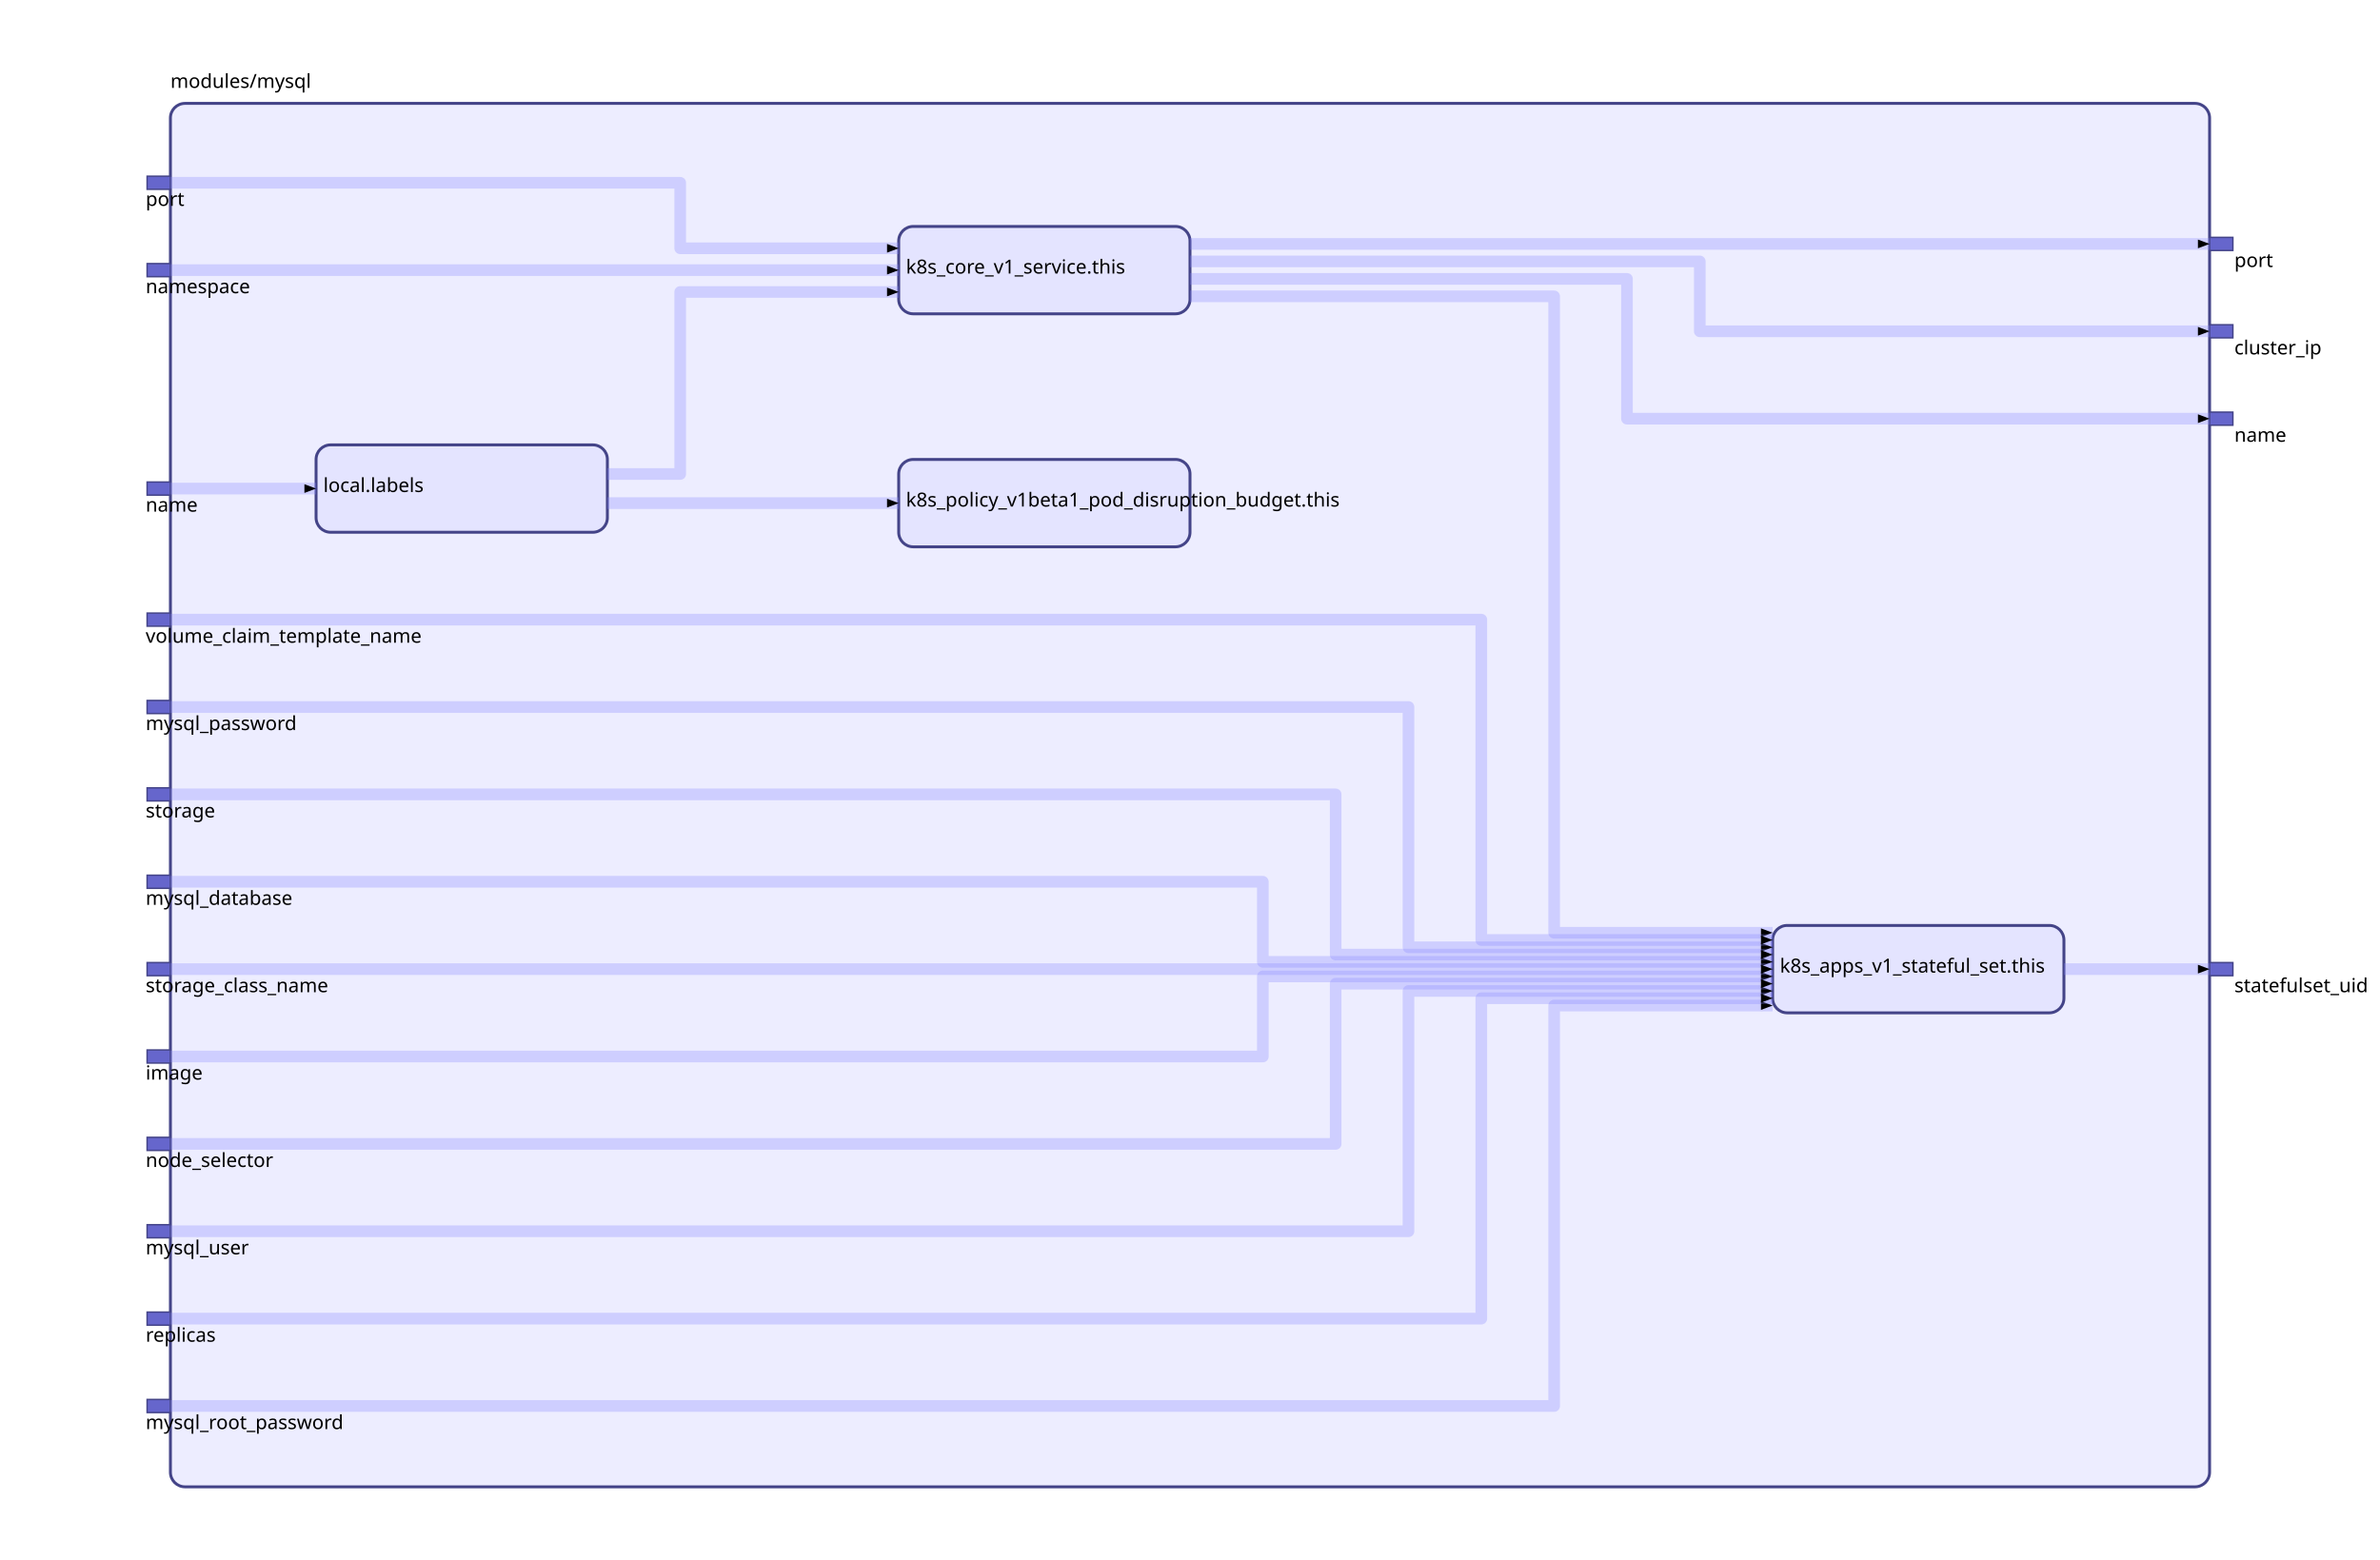
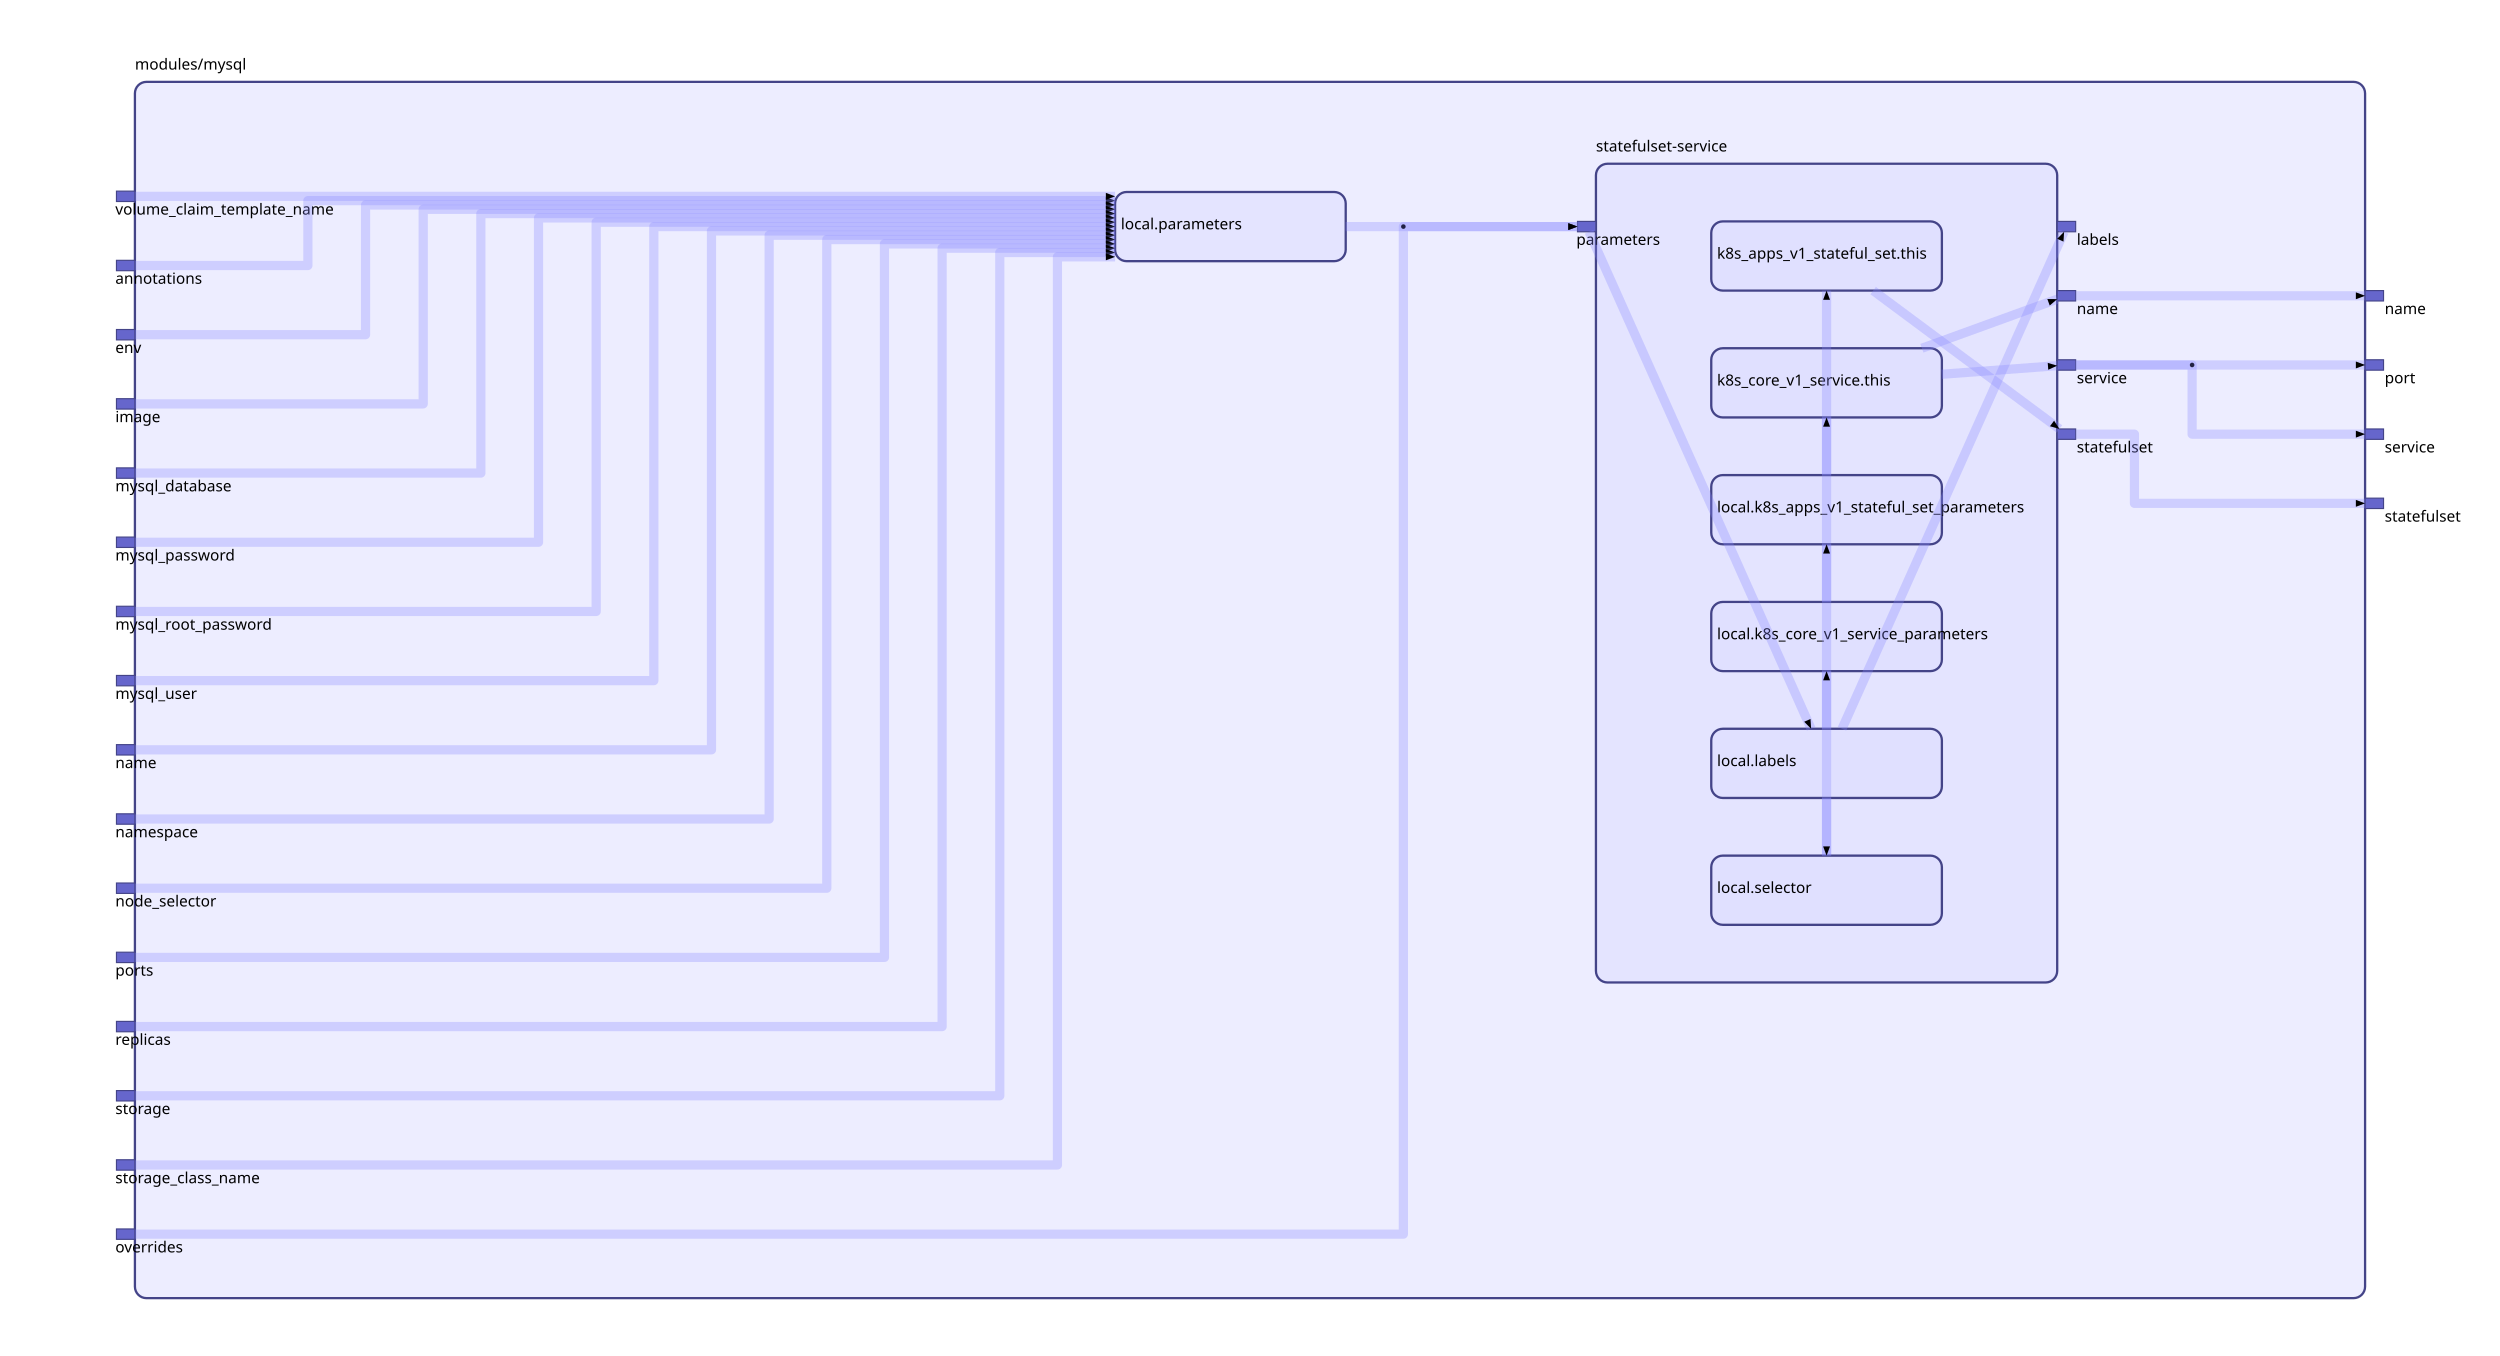
- <svg xmlns="http://www.w3.org/2000/svg" id="sprotty_1" class="sprotty-graph sprotty" tabindex="1002" viewBox="0 0 1634 1071">
+ <svg xmlns="http://www.w3.org/2000/svg" id="sprotty_1" class="sprotty-graph sprotty" tabindex="1002" viewBox="0 0 2168 1175.75">
  <style>
.elknode {
    stroke: #448;
    stroke-width: 2;
    fill: #ddf;
    fill-opacity: 0.5;
}

.elkport {
    stroke: #448;
    stroke-width: 1;
    fill: #66c;
}

.elkedge {
    fill: none;
    stroke: #88f;
    stroke-width: 8;
    stroke-opacity: 0.3;
    pointer-events: stroke;
    stroke-linejoin: round;
}

.elkedge:hover {
    stroke: #448;
    stroke-width: 8;
    stroke-opacity: 1;
    stroke-dasharray: 16px;
    stroke-dashoffset: 32px;
    animation: stroke 0.5s linear infinite;
}

@keyframes stroke {
    to {
        stroke-dashoffset: 0;
    }
}

.elkedge.arrow {
    fill: #336;
}

.elklabel {
    stroke-width: 0;
    stroke: #000;
    fill: #000;
    font-family: sans-serif;
    font-size: 10pt;
    dominant-baseline: hanging;
}

.elklabel:hover {
    font-size: 24pt;
}

.elkjunction {
    stroke: none;
    fill: #224;
}

.selected &gt; rect {
    stroke-width: 3;
}

.mouseover {
    stroke: #88f;
}
/*
 * Copyright (C) 2017 TypeFox and others.
 *
 * Licensed under the Apache License, Version 2.0 (the "License"); you may not use this file except in compliance with the License.
 * You may obtain a copy of the License at http://www.apache.org/licenses/LICENSE-2.0
 */

.sprotty {
    padding: 0px;
    font-family: "Helvetica Neue", Helvetica, Arial, sans-serif;
}

.sprotty-hidden {
    display: block;
    position: absolute;
    width: 0px;
    height: 0px;
}

.sprotty-popup {
    font-family: "Helvetica Neue", Helvetica, Arial, sans-serif;
    position: absolute;
    background: white;
    border-radius: 5px;
    border: 1px solid;
    max-width: 400px;
    min-width: 100px;
}

.sprotty-popup &gt; div {
    margin: 10px;
}

.sprotty-popup-closed {
    display: none;
}
</style>
  <g transform="scale(1) translate(0,0)">
    <g id="sprotty_3" transform="translate(117, 71)" opacity="1">
-       <rect class="elknode" x="0" y="0" rx="10" width="1400" height="950" />
-       <g id="sprotty_5" transform="translate(1100, 564.5)" opacity="1">
+       <rect class="elknode" x="0" y="0" rx="10" width="1934" height="1054.75" />
+       <g id="sprotty_5" transform="translate(850, 95.5)" opacity="1">
        <rect class="elknode" x="0" y="0" rx="10" width="200" height="60" />
-         <text id="sprotty_6" class="elklabel" transform="translate(5, 22) translate(0, 0)" opacity="1">k8s_apps_v1_stateful_set.this</text>
-       </g>
-       <g id="sprotty_7" transform="translate(500, 84.5)" opacity="1">
-         <rect class="elknode" x="0" y="0" rx="10" width="200" height="60" />
-         <text id="sprotty_8" class="elklabel" transform="translate(5, 22) translate(0, 0)" opacity="1">k8s_core_v1_service.this</text>
-       </g>
-       <g id="sprotty_9" transform="translate(500, 244.5)" opacity="1">
-         <rect class="elknode" x="0" y="0" rx="10" width="200" height="60" />
-         <text id="sprotty_10" class="elklabel" transform="translate(5, 22) translate(0, 0)" opacity="1">k8s_policy_v1beta1_pod_disruption_budget.this</text>
-       </g>
-       <g id="sprotty_42" transform="translate(100, 234.5)" opacity="1">
-         <rect class="elknode" x="0" y="0" rx="10" width="200" height="60" />
-         <text id="sprotty_43" class="elklabel" transform="translate(5, 22) translate(0, 0)" opacity="1">local.labels</text>
-       </g>
-       <g id="sprotty_12" transform="translate(-16, 650)" opacity="1">
-         <rect class="elkport" x="0" y="0" width="16" height="9" />
-         <text id="sprotty_13" class="elklabel" transform="translate(-1, 10) translate(0, 0)" opacity="1">image</text>
-       </g>
-       <g id="sprotty_15" transform="translate(-16, 530)" opacity="1">
-         <rect class="elkport" x="0" y="0" width="16" height="9" />
-         <text id="sprotty_16" class="elklabel" transform="translate(-1, 10) translate(0, 0)" opacity="1">mysql_database</text>
-       </g>
-       <g id="sprotty_18" transform="translate(-16, 410)" opacity="1">
-         <rect class="elkport" x="0" y="0" width="16" height="9" />
-         <text id="sprotty_19" class="elklabel" transform="translate(-1, 10) translate(0, 0)" opacity="1">mysql_password</text>
-       </g>
-       <g id="sprotty_21" transform="translate(-16, 890)" opacity="1">
-         <rect class="elkport" x="0" y="0" width="16" height="9" />
-         <text id="sprotty_22" class="elklabel" transform="translate(-1, 10) translate(0, 0)" opacity="1">mysql_root_password</text>
-       </g>
-       <g id="sprotty_24" transform="translate(-16, 770)" opacity="1">
-         <rect class="elkport" x="0" y="0" width="16" height="9" />
-         <text id="sprotty_25" class="elklabel" transform="translate(-1, 10) translate(0, 0)" opacity="1">mysql_user</text>
-       </g>
-       <g id="sprotty_27" transform="translate(-16, 710)" opacity="1">
-         <rect class="elkport" x="0" y="0" width="16" height="9" />
-         <text id="sprotty_28" class="elklabel" transform="translate(-1, 10) translate(0, 0)" opacity="1">node_selector</text>
-       </g>
-       <g id="sprotty_30" transform="translate(-16, 830)" opacity="1">
-         <rect class="elkport" x="0" y="0" width="16" height="9" />
-         <text id="sprotty_31" class="elklabel" transform="translate(-1, 10) translate(0, 0)" opacity="1">replicas</text>
-       </g>
-       <g id="sprotty_33" transform="translate(-16, 470)" opacity="1">
-         <rect class="elkport" x="0" y="0" width="16" height="9" />
-         <text id="sprotty_34" class="elklabel" transform="translate(-1, 10) translate(0, 0)" opacity="1">storage</text>
-       </g>
-       <g id="sprotty_36" transform="translate(-16, 590)" opacity="1">
-         <rect class="elkport" x="0" y="0" width="16" height="9" />
-         <text id="sprotty_37" class="elklabel" transform="translate(-1, 10) translate(0, 0)" opacity="1">storage_class_name</text>
-       </g>
-       <g id="sprotty_39" transform="translate(-16, 350)" opacity="1">
-         <rect class="elkport" x="0" y="0" width="16" height="9" />
-         <text id="sprotty_40" class="elklabel" transform="translate(-1, 10) translate(0, 0)" opacity="1">volume_claim_template_name</text>
-       </g>
-       <g id="sprotty_45" transform="translate(-16, 110)" opacity="1">
+         <text id="sprotty_6" class="elklabel" transform="translate(5, 22) translate(0, 0)" opacity="1">local.parameters</text>
+       </g>
+       <g id="sprotty_7" transform="translate(1267, 71)" opacity="1">
+         <rect class="elknode" x="0" y="0" rx="10" width="400" height="710" />
+         <g id="sprotty_9" transform="translate(100, 50)" opacity="1">
+           <rect class="elknode" x="0" y="0" rx="10" width="200" height="60" />
+           <text id="sprotty_10" class="elklabel" transform="translate(5, 22) translate(0, 0)" opacity="1">k8s_apps_v1_stateful_set.this</text>
+         </g>
+         <g id="sprotty_11" transform="translate(100, 160)" opacity="1">
+           <rect class="elknode" x="0" y="0" rx="10" width="200" height="60" />
+           <text id="sprotty_12" class="elklabel" transform="translate(5, 22) translate(0, 0)" opacity="1">k8s_core_v1_service.this</text>
+         </g>
+         <g id="sprotty_13" transform="translate(100, 270)" opacity="1">
+           <rect class="elknode" x="0" y="0" rx="10" width="200" height="60" />
+           <text id="sprotty_14" class="elklabel" transform="translate(5, 22) translate(0, 0)" opacity="1">local.k8s_apps_v1_stateful_set_parameters</text>
+         </g>
+         <g id="sprotty_15" transform="translate(100, 380)" opacity="1">
+           <rect class="elknode" x="0" y="0" rx="10" width="200" height="60" />
+           <text id="sprotty_16" class="elklabel" transform="translate(5, 22) translate(0, 0)" opacity="1">local.k8s_core_v1_service_parameters</text>
+         </g>
+         <g id="sprotty_17" transform="translate(100, 490)" opacity="1">
+           <rect class="elknode" x="0" y="0" rx="10" width="200" height="60" />
+           <text id="sprotty_18" class="elklabel" transform="translate(5, 22) translate(0, 0)" opacity="1">local.labels</text>
+         </g>
+         <g id="sprotty_19" transform="translate(100, 600)" opacity="1">
+           <rect class="elknode" x="0" y="0" rx="10" width="200" height="60" />
+           <text id="sprotty_20" class="elklabel" transform="translate(5, 22) translate(0, 0)" opacity="1">local.selector</text>
+         </g>
+         <g id="sprotty_70" transform="translate(-16, 50)" opacity="1">
+           <rect class="elkport" x="0" y="0" width="16" height="9" />
+           <text id="sprotty_71" class="elklabel" transform="translate(-1, 10) translate(0, 0)" opacity="1">parameters</text>
+         </g>
+         <g id="sprotty_74" transform="translate(400, 50)" opacity="1">
+           <rect class="elkport" x="0" y="0" width="16" height="9" />
+           <text id="sprotty_75" class="elklabel" transform="translate(17, 10) translate(0, 0)" opacity="1">labels</text>
+         </g>
+         <g id="sprotty_77" transform="translate(400, 110)" opacity="1">
+           <rect class="elkport" x="0" y="0" width="16" height="9" />
+           <text id="sprotty_78" class="elklabel" transform="translate(17, 10) translate(0, 0)" opacity="1">name</text>
+         </g>
+         <g id="sprotty_80" transform="translate(400, 170)" opacity="1">
+           <rect class="elkport" x="0" y="0" width="16" height="9" />
+           <text id="sprotty_81" class="elklabel" transform="translate(17, 10) translate(0, 0)" opacity="1">service</text>
+         </g>
+         <g id="sprotty_83" transform="translate(400, 230)" opacity="1">
+           <rect class="elkport" x="0" y="0" width="16" height="9" />
+           <text id="sprotty_84" class="elklabel" transform="translate(17, 10) translate(0, 0)" opacity="1">statefulset</text>
+         </g>
+         <text id="sprotty_8" class="elklabel" transform="translate(0, -21) translate(0, 0)" opacity="1">statefulset-service</text>
+       </g>
+       <g id="sprotty_21" transform="translate(-16, 154.75)" opacity="1">
+         <rect class="elkport" x="0" y="0" width="16" height="9" />
+         <text id="sprotty_22" class="elklabel" transform="translate(-1, 10) translate(0, 0)" opacity="1">annotations</text>
+       </g>
+       <g id="sprotty_24" transform="translate(-16, 214.75)" opacity="1">
+         <rect class="elkport" x="0" y="0" width="16" height="9" />
+         <text id="sprotty_25" class="elklabel" transform="translate(-1, 10) translate(0, 0)" opacity="1">env</text>
+       </g>
+       <g id="sprotty_27" transform="translate(-16, 274.75)" opacity="1">
+         <rect class="elkport" x="0" y="0" width="16" height="9" />
+         <text id="sprotty_28" class="elklabel" transform="translate(-1, 10) translate(0, 0)" opacity="1">image</text>
+       </g>
+       <g id="sprotty_30" transform="translate(-16, 334.75)" opacity="1">
+         <rect class="elkport" x="0" y="0" width="16" height="9" />
+         <text id="sprotty_31" class="elklabel" transform="translate(-1, 10) translate(0, 0)" opacity="1">mysql_database</text>
+       </g>
+       <g id="sprotty_33" transform="translate(-16, 394.75)" opacity="1">
+         <rect class="elkport" x="0" y="0" width="16" height="9" />
+         <text id="sprotty_34" class="elklabel" transform="translate(-1, 10) translate(0, 0)" opacity="1">mysql_password</text>
+       </g>
+       <g id="sprotty_36" transform="translate(-16, 454.75)" opacity="1">
+         <rect class="elkport" x="0" y="0" width="16" height="9" />
+         <text id="sprotty_37" class="elklabel" transform="translate(-1, 10) translate(0, 0)" opacity="1">mysql_root_password</text>
+       </g>
+       <g id="sprotty_39" transform="translate(-16, 514.75)" opacity="1">
+         <rect class="elkport" x="0" y="0" width="16" height="9" />
+         <text id="sprotty_40" class="elklabel" transform="translate(-1, 10) translate(0, 0)" opacity="1">mysql_user</text>
+       </g>
+       <g id="sprotty_42" transform="translate(-16, 574.75)" opacity="1">
+         <rect class="elkport" x="0" y="0" width="16" height="9" />
+         <text id="sprotty_43" class="elklabel" transform="translate(-1, 10) translate(0, 0)" opacity="1">name</text>
+       </g>
+       <g id="sprotty_45" transform="translate(-16, 634.75)" opacity="1">
        <rect class="elkport" x="0" y="0" width="16" height="9" />
        <text id="sprotty_46" class="elklabel" transform="translate(-1, 10) translate(0, 0)" opacity="1">namespace</text>
      </g>
-       <g id="sprotty_48" transform="translate(-16, 50)" opacity="1">
-         <rect class="elkport" x="0" y="0" width="16" height="9" />
-         <text id="sprotty_49" class="elklabel" transform="translate(-1, 10) translate(0, 0)" opacity="1">port</text>
-       </g>
-       <g id="sprotty_52" transform="translate(-16, 260)" opacity="1">
-         <rect class="elkport" x="0" y="0" width="16" height="9" />
-         <text id="sprotty_53" class="elklabel" transform="translate(-1, 10) translate(0, 0)" opacity="1">name</text>
-       </g>
-       <g id="sprotty_55" transform="translate(1400, 152)" opacity="1">
-         <rect class="elkport" x="0" y="0" width="16" height="9" />
-         <text id="sprotty_56" class="elklabel" transform="translate(17, 10) translate(0, 0)" opacity="1">cluster_ip</text>
-       </g>
-       <g id="sprotty_58" transform="translate(1400, 212)" opacity="1">
-         <rect class="elkport" x="0" y="0" width="16" height="9" />
-         <text id="sprotty_59" class="elklabel" transform="translate(17, 10) translate(0, 0)" opacity="1">name</text>
-       </g>
-       <g id="sprotty_61" transform="translate(1400, 92)" opacity="1">
-         <rect class="elkport" x="0" y="0" width="16" height="9" />
-         <text id="sprotty_62" class="elklabel" transform="translate(17, 10) translate(0, 0)" opacity="1">port</text>
-       </g>
-       <g id="sprotty_64" transform="translate(1400, 590)" opacity="1">
-         <rect class="elkport" x="0" y="0" width="16" height="9" />
-         <text id="sprotty_65" class="elklabel" transform="translate(17, 10) translate(0, 0)" opacity="1">statefulset_uid</text>
+       <g id="sprotty_48" transform="translate(-16, 694.75)" opacity="1">
+         <rect class="elkport" x="0" y="0" width="16" height="9" />
+         <text id="sprotty_49" class="elklabel" transform="translate(-1, 10) translate(0, 0)" opacity="1">node_selector</text>
+       </g>
+       <g id="sprotty_51" transform="translate(-16, 754.75)" opacity="1">
+         <rect class="elkport" x="0" y="0" width="16" height="9" />
+         <text id="sprotty_52" class="elklabel" transform="translate(-1, 10) translate(0, 0)" opacity="1">ports</text>
+       </g>
+       <g id="sprotty_54" transform="translate(-16, 814.75)" opacity="1">
+         <rect class="elkport" x="0" y="0" width="16" height="9" />
+         <text id="sprotty_55" class="elklabel" transform="translate(-1, 10) translate(0, 0)" opacity="1">replicas</text>
+       </g>
+       <g id="sprotty_57" transform="translate(-16, 874.75)" opacity="1">
+         <rect class="elkport" x="0" y="0" width="16" height="9" />
+         <text id="sprotty_58" class="elklabel" transform="translate(-1, 10) translate(0, 0)" opacity="1">storage</text>
+       </g>
+       <g id="sprotty_60" transform="translate(-16, 934.75)" opacity="1">
+         <rect class="elkport" x="0" y="0" width="16" height="9" />
+         <text id="sprotty_61" class="elklabel" transform="translate(-1, 10) translate(0, 0)" opacity="1">storage_class_name</text>
+       </g>
+       <g id="sprotty_63" transform="translate(-16, 94.75)" opacity="1">
+         <rect class="elkport" x="0" y="0" width="16" height="9" />
+         <text id="sprotty_64" class="elklabel" transform="translate(-1, 10) translate(0, 0)" opacity="1">volume_claim_template_name</text>
+       </g>
+       <g id="sprotty_87" transform="translate(-16, 994.75)" opacity="1">
+         <rect class="elkport" x="0" y="0" width="16" height="9" />
+         <text id="sprotty_88" class="elklabel" transform="translate(-1, 10) translate(0, 0)" opacity="1">overrides</text>
+       </g>
+       <g id="sprotty_90" transform="translate(1934, 181)" opacity="1">
+         <rect class="elkport" x="0" y="0" width="16" height="9" />
+         <text id="sprotty_91" class="elklabel" transform="translate(17, 10) translate(0, 0)" opacity="1">name</text>
+       </g>
+       <g id="sprotty_93" transform="translate(1934, 241)" opacity="1">
+         <rect class="elkport" x="0" y="0" width="16" height="9" />
+         <text id="sprotty_94" class="elklabel" transform="translate(17, 10) translate(0, 0)" opacity="1">port</text>
+       </g>
+       <g id="sprotty_96" transform="translate(1934, 301)" opacity="1">
+         <rect class="elkport" x="0" y="0" width="16" height="9" />
+         <text id="sprotty_97" class="elklabel" transform="translate(17, 10) translate(0, 0)" opacity="1">service</text>
+       </g>
+       <g id="sprotty_99" transform="translate(1934, 361)" opacity="1">
+         <rect class="elkport" x="0" y="0" width="16" height="9" />
+         <text id="sprotty_100" class="elklabel" transform="translate(17, 10) translate(0, 0)" opacity="1">statefulset</text>
      </g>
      <text id="sprotty_4" class="elklabel" transform="translate(0, -21) translate(0, 0)" opacity="1">modules/mysql</text>
-       <g id="sprotty_11" class="sprotty-edge" opacity="1">
-         <path class="elkedge" d="M 700,132.5 L 950,132.5 L 950,569.5 L 1100,569.5" />
-         <path class="edge arrow" d="M 0,0 L 8,-3 L 8,3 Z" transform="rotate(180 1100 569.5) translate(1100 569.5)" />
-       </g>
-       <g id="sprotty_14" class="sprotty-edge" opacity="1">
-         <path class="elkedge" d="M 0,654.5 L 750,654.5 L 750,599.5 L 1100,599.5" />
-         <path class="edge arrow" d="M 0,0 L 8,-3 L 8,3 Z" transform="rotate(180 1100 599.5) translate(1100 599.5)" />
-       </g>
-       <g id="sprotty_17" class="sprotty-edge" opacity="1">
-         <path class="elkedge" d="M 0,534.5 L 750,534.5 L 750,589.5 L 1100,589.5" />
-         <path class="edge arrow" d="M 0,0 L 8,-3 L 8,3 Z" transform="rotate(180 1100 589.5) translate(1100 589.5)" />
-       </g>
-       <g id="sprotty_20" class="sprotty-edge" opacity="1">
-         <path class="elkedge" d="M 0,414.5 L 850,414.5 L 850,579.5 L 1100,579.5" />
-         <path class="edge arrow" d="M 0,0 L 8,-3 L 8,3 Z" transform="rotate(180 1100 579.5) translate(1100 579.5)" />
-       </g>
      <g id="sprotty_23" class="sprotty-edge" opacity="1">
-         <path class="elkedge" d="M 0,894.5 L 950,894.5 L 950,619.5 L 1100,619.5" />
-         <path class="edge arrow" d="M 0,0 L 8,-3 L 8,3 Z" transform="rotate(180 1100 619.5) translate(1100 619.5)" />
+         <path class="elkedge" d="M 0,159.25 L 150,159.25 L 150,103 L 850,103" />
+         <path class="edge arrow" d="M 0,0 L 8,-3 L 8,3 Z" transform="rotate(180 850 103) translate(850 103)" />
      </g>
      <g id="sprotty_26" class="sprotty-edge" opacity="1">
-         <path class="elkedge" d="M 0,774.5 L 850,774.5 L 850,609.5 L 1100,609.5" />
-         <path class="edge arrow" d="M 0,0 L 8,-3 L 8,3 Z" transform="rotate(180 1100 609.5) translate(1100 609.5)" />
+         <path class="elkedge" d="M 0,219.25 L 200,219.25 L 200,106.75 L 850,106.75" />
+         <path class="edge arrow" d="M 0,0 L 8,-3 L 8,3 Z" transform="rotate(180 850 106.75) translate(850 106.75)" />
      </g>
      <g id="sprotty_29" class="sprotty-edge" opacity="1">
-         <path class="elkedge" d="M 0,714.5 L 800,714.5 L 800,604.5 L 1100,604.5" />
-         <path class="edge arrow" d="M 0,0 L 8,-3 L 8,3 Z" transform="rotate(180 1100 604.5) translate(1100 604.5)" />
+         <path class="elkedge" d="M 0,279.25 L 250,279.25 L 250,110.5 L 850,110.5" />
+         <path class="edge arrow" d="M 0,0 L 8,-3 L 8,3 Z" transform="rotate(180 850 110.5) translate(850 110.5)" />
      </g>
      <g id="sprotty_32" class="sprotty-edge" opacity="1">
-         <path class="elkedge" d="M 0,834.5 L 900,834.5 L 900,614.5 L 1100,614.5" />
-         <path class="edge arrow" d="M 0,0 L 8,-3 L 8,3 Z" transform="rotate(180 1100 614.5) translate(1100 614.5)" />
+         <path class="elkedge" d="M 0,339.25 L 300,339.25 L 300,114.25 L 850,114.25" />
+         <path class="edge arrow" d="M 0,0 L 8,-3 L 8,3 Z" transform="rotate(180 850 114.25) translate(850 114.25)" />
      </g>
      <g id="sprotty_35" class="sprotty-edge" opacity="1">
-         <path class="elkedge" d="M 0,474.5 L 800,474.5 L 800,584.5 L 1100,584.5" />
-         <path class="edge arrow" d="M 0,0 L 8,-3 L 8,3 Z" transform="rotate(180 1100 584.5) translate(1100 584.5)" />
+         <path class="elkedge" d="M 0,399.25 L 350,399.25 L 350,118 L 850,118" />
+         <path class="edge arrow" d="M 0,0 L 8,-3 L 8,3 Z" transform="rotate(180 850 118) translate(850 118)" />
      </g>
      <g id="sprotty_38" class="sprotty-edge" opacity="1">
-         <path class="elkedge" d="M 0,594.5 L 1100,594.5" />
-         <path class="edge arrow" d="M 0,0 L 8,-3 L 8,3 Z" transform="rotate(180 1100 594.5) translate(1100 594.5)" />
+         <path class="elkedge" d="M 0,459.25 L 400,459.25 L 400,121.75 L 850,121.75" />
+         <path class="edge arrow" d="M 0,0 L 8,-3 L 8,3 Z" transform="rotate(180 850 121.75) translate(850 121.75)" />
      </g>
      <g id="sprotty_41" class="sprotty-edge" opacity="1">
-         <path class="elkedge" d="M 0,354.5 L 900,354.5 L 900,574.5 L 1100,574.5" />
-         <path class="edge arrow" d="M 0,0 L 8,-3 L 8,3 Z" transform="rotate(180 1100 574.5) translate(1100 574.5)" />
+         <path class="elkedge" d="M 0,519.25 L 450,519.25 L 450,125.5 L 850,125.5" />
+         <path class="edge arrow" d="M 0,0 L 8,-3 L 8,3 Z" transform="rotate(180 850 125.5) translate(850 125.5)" />
      </g>
      <g id="sprotty_44" class="sprotty-edge" opacity="1">
-         <path class="elkedge" d="M 300,254.5 L 350,254.5 L 350,129.5 L 500,129.5" />
-         <path class="edge arrow" d="M 0,0 L 8,-3 L 8,3 Z" transform="rotate(180 500 129.5) translate(500 129.5)" />
+         <path class="elkedge" d="M 0,579.25 L 500,579.25 L 500,129.25 L 850,129.25" />
+         <path class="edge arrow" d="M 0,0 L 8,-3 L 8,3 Z" transform="rotate(180 850 129.25) translate(850 129.25)" />
      </g>
      <g id="sprotty_47" class="sprotty-edge" opacity="1">
-         <path class="elkedge" d="M 0,114.5 L 500,114.5" />
-         <path class="edge arrow" d="M 0,0 L 8,-3 L 8,3 Z" transform="rotate(180 500 114.5) translate(500 114.5)" />
+         <path class="elkedge" d="M 0,639.25 L 550,639.25 L 550,133 L 850,133" />
+         <path class="edge arrow" d="M 0,0 L 8,-3 L 8,3 Z" transform="rotate(180 850 133) translate(850 133)" />
      </g>
      <g id="sprotty_50" class="sprotty-edge" opacity="1">
-         <path class="elkedge" d="M 0,54.5 L 350,54.5 L 350,99.5 L 500,99.5" />
-         <path class="edge arrow" d="M 0,0 L 8,-3 L 8,3 Z" transform="rotate(180 500 99.5) translate(500 99.5)" />
-       </g>
-       <g id="sprotty_51" class="sprotty-edge" opacity="1">
-         <path class="elkedge" d="M 300,274.5 L 500,274.5" />
-         <path class="edge arrow" d="M 0,0 L 8,-3 L 8,3 Z" transform="rotate(180 500 274.5) translate(500 274.5)" />
-       </g>
-       <g id="sprotty_54" class="sprotty-edge" opacity="1">
-         <path class="elkedge" d="M 0,264.5 L 100,264.5" />
-         <path class="edge arrow" d="M 0,0 L 8,-3 L 8,3 Z" transform="rotate(180 100 264.5) translate(100 264.5)" />
-       </g>
-       <g id="sprotty_57" class="sprotty-edge" opacity="1">
-         <path class="elkedge" d="M 700,108.5 L 1050,108.5 L 1050,156.5 L 1400,156.5" />
-         <path class="edge arrow" d="M 0,0 L 8,-3 L 8,3 Z" transform="rotate(180 1400 156.5) translate(1400 156.5)" />
-       </g>
-       <g id="sprotty_60" class="sprotty-edge" opacity="1">
-         <path class="elkedge" d="M 700,120.5 L 1000,120.5 L 1000,216.5 L 1400,216.5" />
-         <path class="edge arrow" d="M 0,0 L 8,-3 L 8,3 Z" transform="rotate(180 1400 216.5) translate(1400 216.5)" />
-       </g>
-       <g id="sprotty_63" class="sprotty-edge" opacity="1">
-         <path class="elkedge" d="M 700,96.5 L 1400,96.5" />
-         <path class="edge arrow" d="M 0,0 L 8,-3 L 8,3 Z" transform="rotate(180 1400 96.5) translate(1400 96.5)" />
+         <path class="elkedge" d="M 0,699.25 L 600,699.25 L 600,136.75 L 850,136.75" />
+         <path class="edge arrow" d="M 0,0 L 8,-3 L 8,3 Z" transform="rotate(180 850 136.75) translate(850 136.75)" />
+       </g>
+       <g id="sprotty_53" class="sprotty-edge" opacity="1">
+         <path class="elkedge" d="M 0,759.25 L 650,759.25 L 650,140.5 L 850,140.5" />
+         <path class="edge arrow" d="M 0,0 L 8,-3 L 8,3 Z" transform="rotate(180 850 140.5) translate(850 140.5)" />
+       </g>
+       <g id="sprotty_56" class="sprotty-edge" opacity="1">
+         <path class="elkedge" d="M 0,819.25 L 700,819.25 L 700,144.25 L 850,144.25" />
+         <path class="edge arrow" d="M 0,0 L 8,-3 L 8,3 Z" transform="rotate(180 850 144.25) translate(850 144.25)" />
+       </g>
+       <g id="sprotty_59" class="sprotty-edge" opacity="1">
+         <path class="elkedge" d="M 0,879.25 L 750,879.25 L 750,148 L 850,148" />
+         <path class="edge arrow" d="M 0,0 L 8,-3 L 8,3 Z" transform="rotate(180 850 148) translate(850 148)" />
+       </g>
+       <g id="sprotty_62" class="sprotty-edge" opacity="1">
+         <path class="elkedge" d="M 0,939.25 L 800,939.25 L 800,151.75 L 850,151.75" />
+         <path class="edge arrow" d="M 0,0 L 8,-3 L 8,3 Z" transform="rotate(180 850 151.75) translate(850 151.75)" />
+       </g>
+       <g id="sprotty_65" class="sprotty-edge" opacity="1">
+         <path class="elkedge" d="M 0,99.25 L 850,99.25" />
+         <path class="edge arrow" d="M 0,0 L 8,-3 L 8,3 Z" transform="rotate(180 850 99.25) translate(850 99.25)" />
      </g>
      <g id="sprotty_66" class="sprotty-edge" opacity="1">
-         <path class="elkedge" d="M 1300,594.5 L 1400,594.5" />
-         <path class="edge arrow" d="M 0,0 L 8,-3 L 8,3 Z" transform="rotate(180 1400 594.5) translate(1400 594.5)" />
+         <path class="elkedge" d="M 1467,341 L 1467,181" />
+         <path class="edge arrow" d="M 0,0 L 8,-3 L 8,3 Z" transform="rotate(90 1467 181) translate(1467 181)" />
+       </g>
+       <g id="sprotty_67" class="sprotty-edge" opacity="1">
+         <path class="elkedge" d="M 1467,451 L 1467,291" />
+         <path class="edge arrow" d="M 0,0 L 8,-3 L 8,3 Z" transform="rotate(90 1467 291) translate(1467 291)" />
+       </g>
+       <g id="sprotty_68" class="sprotty-edge" opacity="1">
+         <path class="elkedge" d="M 1467,671 L 1467,401" />
+         <path class="edge arrow" d="M 0,0 L 8,-3 L 8,3 Z" transform="rotate(90 1467 401) translate(1467 401)" />
+       </g>
+       <g id="sprotty_69" class="sprotty-edge" opacity="1">
+         <path class="elkedge" d="M 1467,561 L 1467,511" />
+         <path class="edge arrow" d="M 0,0 L 8,-3 L 8,3 Z" transform="rotate(90 1467 511) translate(1467 511)" />
+       </g>
+       <g id="sprotty_72" class="sprotty-edge" opacity="1">
+         <path class="elkedge" d="M 1261.011,130 L 1453.595,561" />
+         <path class="edge arrow" d="M 0,0 L 8,-3 L 8,3 Z" transform="rotate(-114.0766 1453.595 561) translate(1453.595 561)" />
+       </g>
+       <g id="sprotty_73" class="sprotty-edge" opacity="1">
+         <path class="elkedge" d="M 1467,621 L 1467,671" />
+         <path class="edge arrow" d="M 0,0 L 8,-3 L 8,3 Z" transform="rotate(-90 1467 671) translate(1467 671)" />
+       </g>
+       <g id="sprotty_76" class="sprotty-edge" opacity="1">
+         <path class="elkedge" d="M 1480.405,561 L 1672.989,130" />
+         <path class="edge arrow" d="M 0,0 L 8,-3 L 8,3 Z" transform="rotate(114.0766 1672.989 130) translate(1672.989 130)" />
+       </g>
+       <g id="sprotty_79" class="sprotty-edge" opacity="1">
+         <path class="elkedge" d="M 1549.649,231 L 1667,188.404" />
+         <path class="edge arrow" d="M 0,0 L 8,-3 L 8,3 Z" transform="rotate(160.0501 1667 188.4038) translate(1667 188.4038)" />
+       </g>
+       <g id="sprotty_82" class="sprotty-edge" opacity="1">
+         <path class="elkedge" d="M 1567,253.548 L 1667,246.096" />
+         <path class="edge arrow" d="M 0,0 L 8,-3 L 8,3 Z" transform="rotate(175.7382 1667 246.0962) translate(1667 246.0962)" />
+       </g>
+       <g id="sprotty_85" class="sprotty-edge" opacity="1">
+         <path class="elkedge" d="M 1507.388,181 L 1668.942,301" />
+         <path class="edge arrow" d="M 0,0 L 8,-3 L 8,3 Z" transform="rotate(-143.3955 1668.942 301) translate(1668.942 301)" />
+       </g>
+       <g id="sprotty_86" class="sprotty-edge" opacity="1">
+         <path class="elkedge" d="M 1050,125.5 L 1251,125.5" />
+         <path class="edge arrow" d="M 0,0 L 8,-3 L 8,3 Z" transform="rotate(180 1251 125.5) translate(1251 125.5)" />
+       </g>
+       <g id="sprotty_89" class="sprotty-edge" opacity="1">
+         <path class="elkedge" d="M 0,999.25 L 1100,999.25 L 1100,125.5 L 1251,125.5" />
+         <path class="edge arrow" d="M 0,0 L 8,-3 L 8,3 Z" transform="rotate(180 1251 125.5) translate(1251 125.5)" />
+         <g id="sprotty_89_j0" transform="translate(1100, 125.5)" opacity="1">
+           <circle class="elkjunction" r="2" />
+         </g>
+       </g>
+       <g id="sprotty_92" class="sprotty-edge" opacity="1">
+         <path class="elkedge" d="M 1683,185.5 L 1934,185.5" />
+         <path class="edge arrow" d="M 0,0 L 8,-3 L 8,3 Z" transform="rotate(180 1934 185.5) translate(1934 185.5)" />
+       </g>
+       <g id="sprotty_95" class="sprotty-edge" opacity="1">
+         <path class="elkedge" d="M 1683,245.5 L 1934,245.5" />
+         <path class="edge arrow" d="M 0,0 L 8,-3 L 8,3 Z" transform="rotate(180 1934 245.5) translate(1934 245.5)" />
+       </g>
+       <g id="sprotty_98" class="sprotty-edge" opacity="1">
+         <path class="elkedge" d="M 1683,245.5 L 1784,245.5 L 1784,305.5 L 1934,305.5" />
+         <path class="edge arrow" d="M 0,0 L 8,-3 L 8,3 Z" transform="rotate(180 1934 305.5) translate(1934 305.5)" />
+         <g id="sprotty_98_j0" transform="translate(1784, 245.5)" opacity="1">
+           <circle class="elkjunction" r="2" />
+         </g>
+       </g>
+       <g id="sprotty_101" class="sprotty-edge" opacity="1">
+         <path class="elkedge" d="M 1683,305.5 L 1734,305.5 L 1734,365.5 L 1934,365.5" />
+         <path class="edge arrow" d="M 0,0 L 8,-3 L 8,3 Z" transform="rotate(180 1934 365.5) translate(1934 365.5)" />
      </g>
    </g>
  </g>
</svg>
